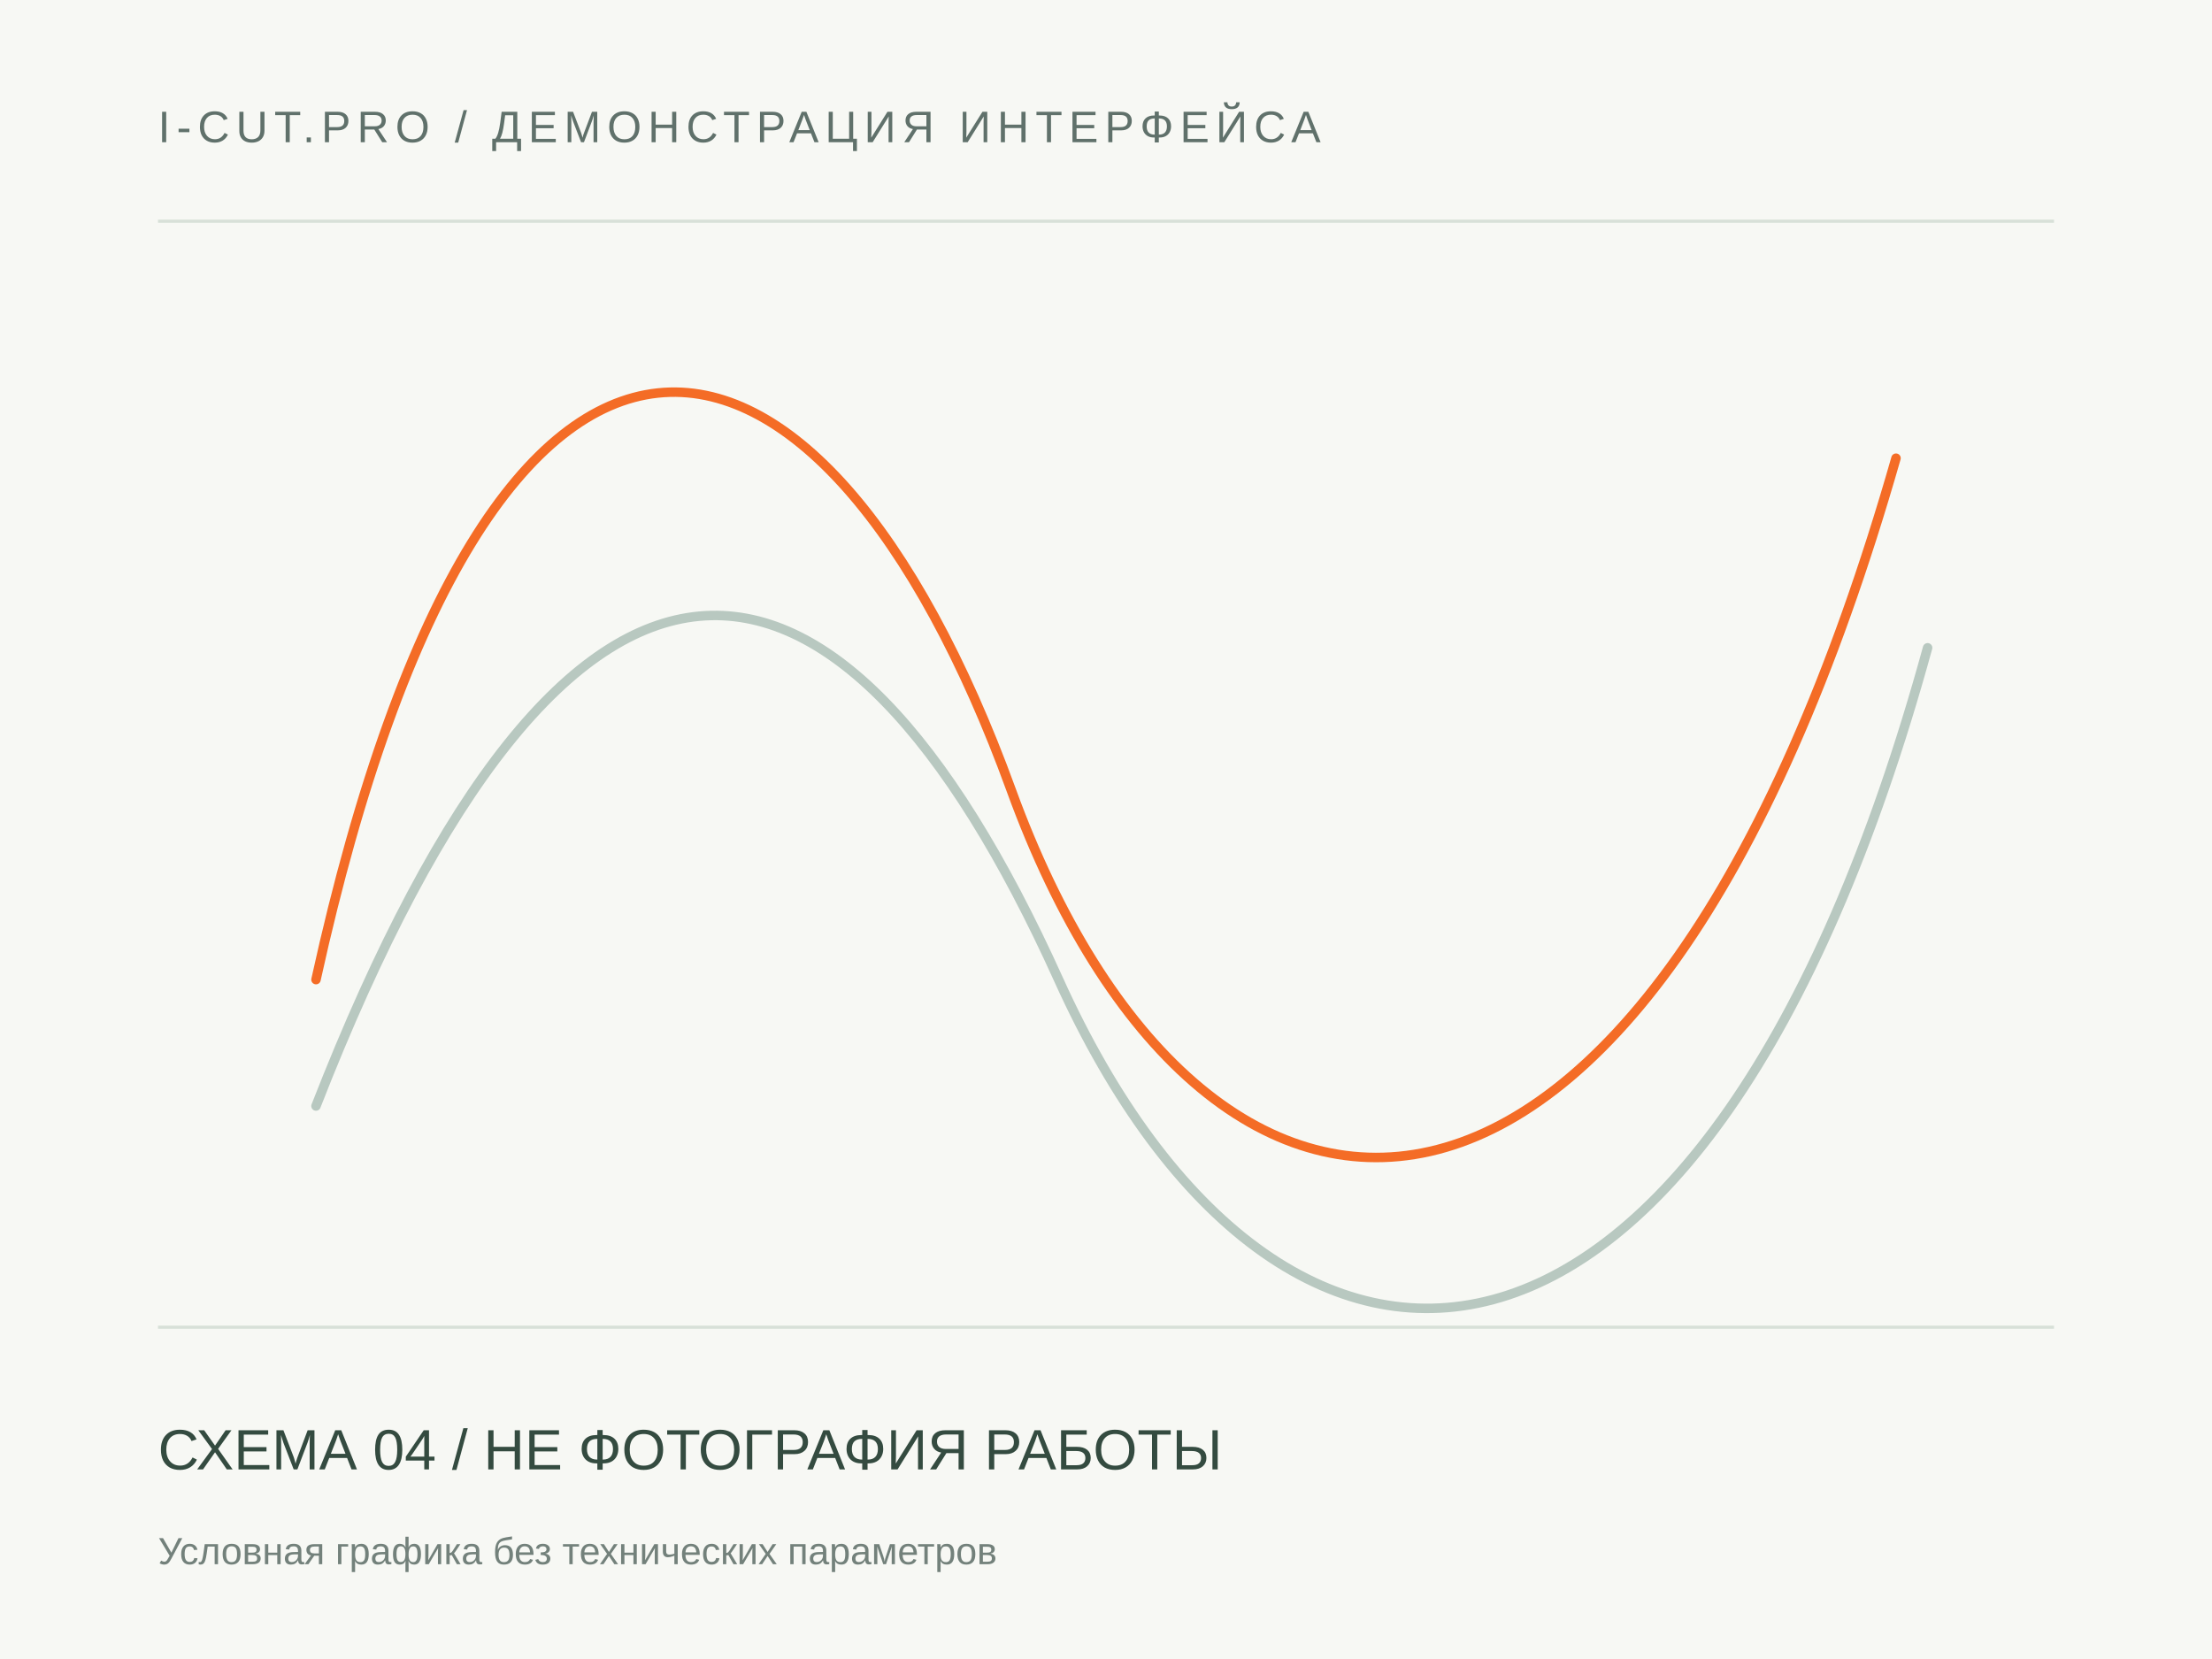
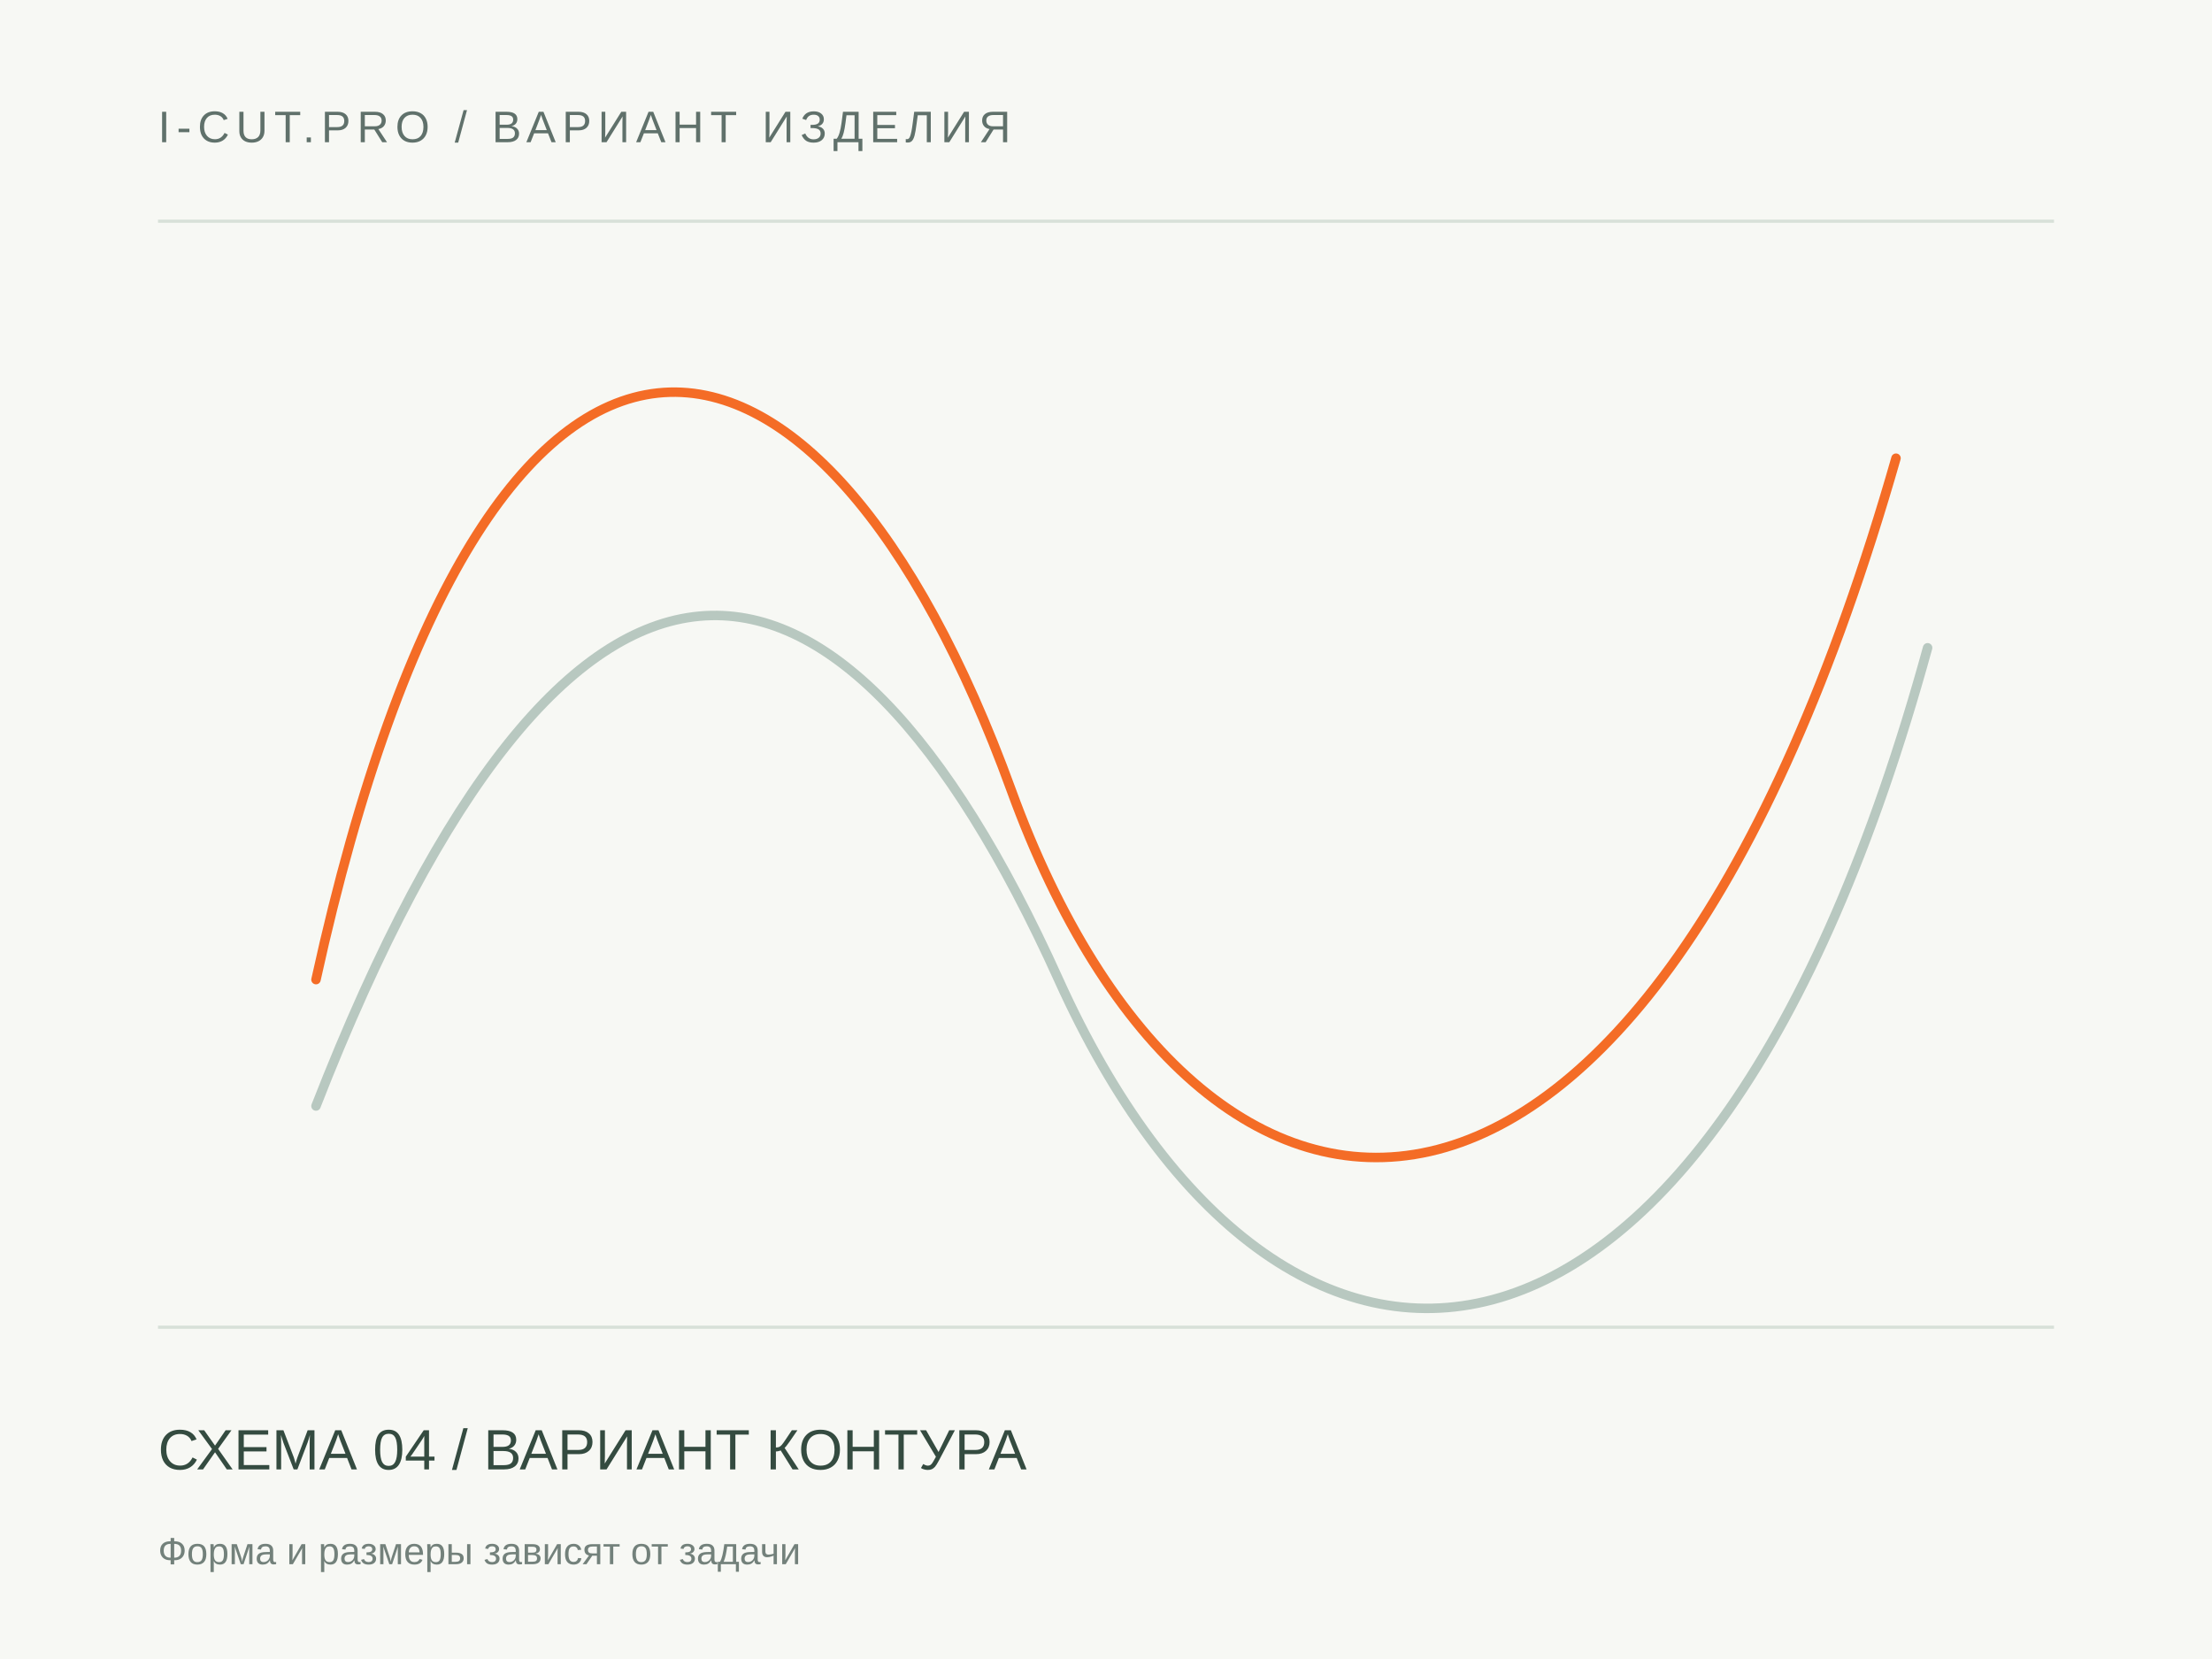
<svg xmlns="http://www.w3.org/2000/svg" width="800" height="600" viewBox="0 0 700 525" role="img" aria-labelledby="title desc">
  <rect width="700" height="525" fill="#f7f8f4" />
  <path d="M50 70h600M50 420h600" stroke="#d8e0d8" />
  <g fill="none" stroke="#f46c26" stroke-width="3" stroke-linejoin="round" stroke-linecap="round">
    <path d="M100 310C155 60 260 85 320 250S520 425 600 145" />
    <path d="M100 350C180 145 265 155 335 310S540 460 610 205" stroke="#b8c8c0" />
  </g>
-   <text x="50" y="45" font-family="Arial,sans-serif" font-size="14" letter-spacing="2" fill="#60716b">I-CUT.PRO / ДЕМОНСТРАЦИЯ ИНТЕРФЕЙСА</text>
-   <text x="50" y="465" font-family="Arial,sans-serif" font-size="18" fill="#344b40">СХЕМА 04 / НЕ ФОТОГРАФИЯ РАБОТЫ</text>
-   <text x="50" y="495" font-family="Arial,sans-serif" font-size="12" fill="#73817b">Условная графика без технических параметров</text>
+   <text x="50" y="45" font-family="Arial,sans-serif" font-size="14" letter-spacing="2" fill="#60716b">I-CUT.PRO / ВАРИАНТ ИЗДЕЛИЯ</text>
+   <text x="50" y="465" font-family="Arial,sans-serif" font-size="18" fill="#344b40">СХЕМА 04 / ВАРИАНТ КОНТУРА</text>
+   <text x="50" y="495" font-family="Arial,sans-serif" font-size="12" fill="#73817b">Форма и размеры зависят от задачи</text>
</svg>
